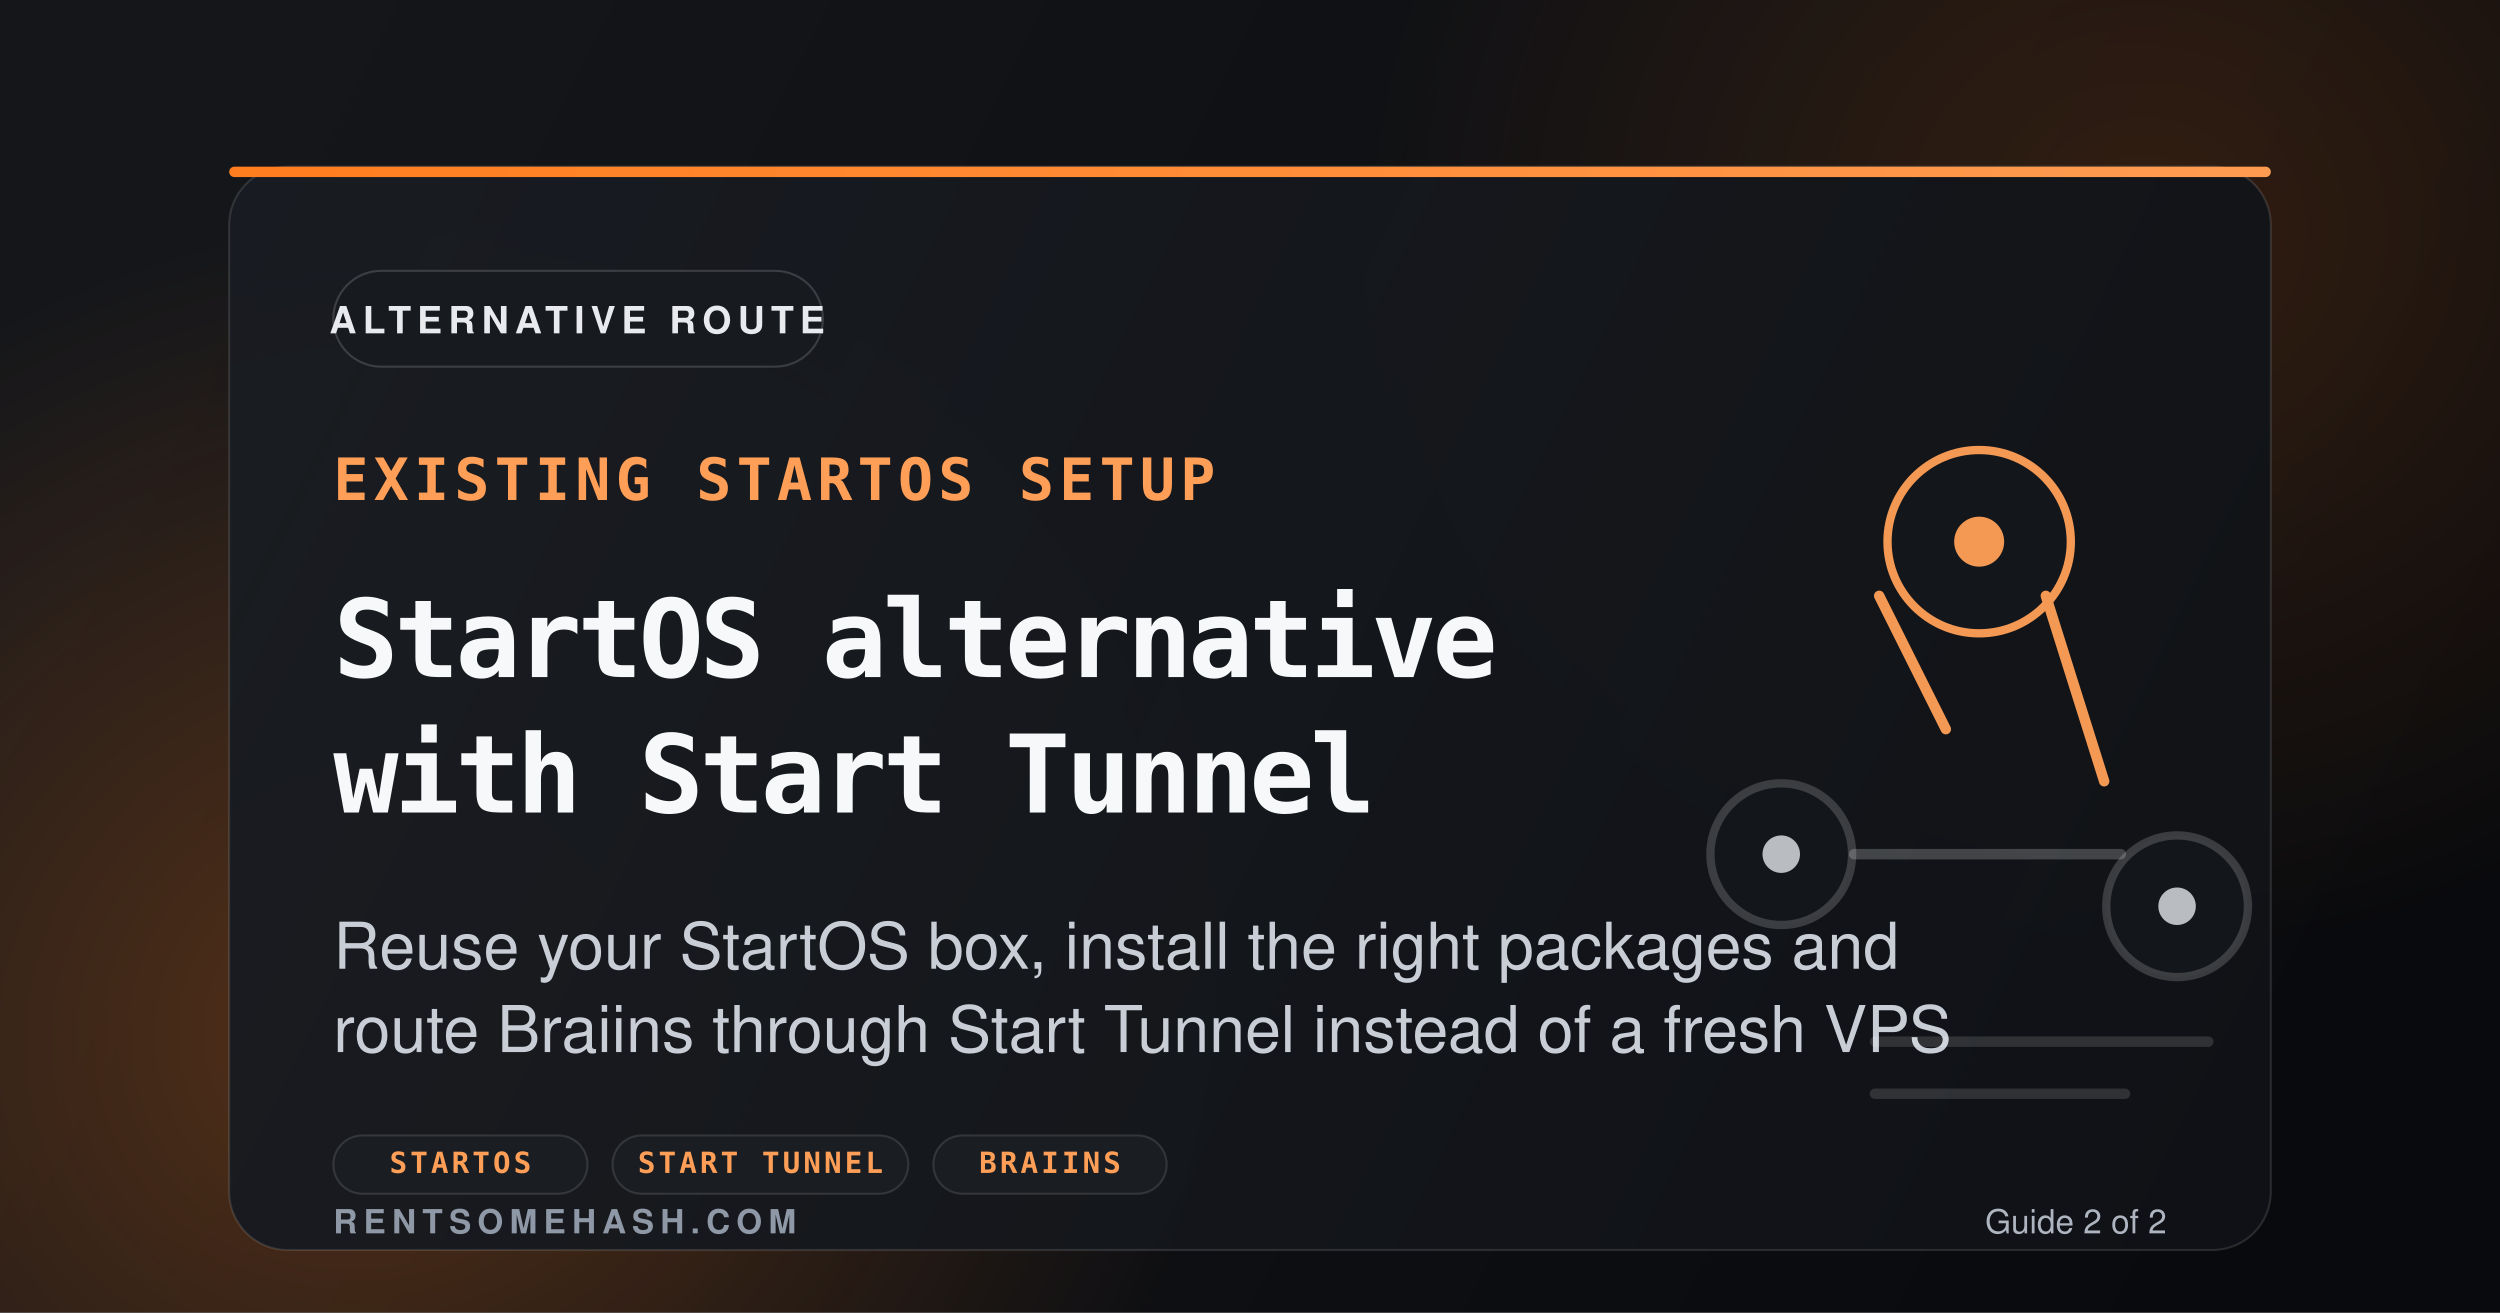
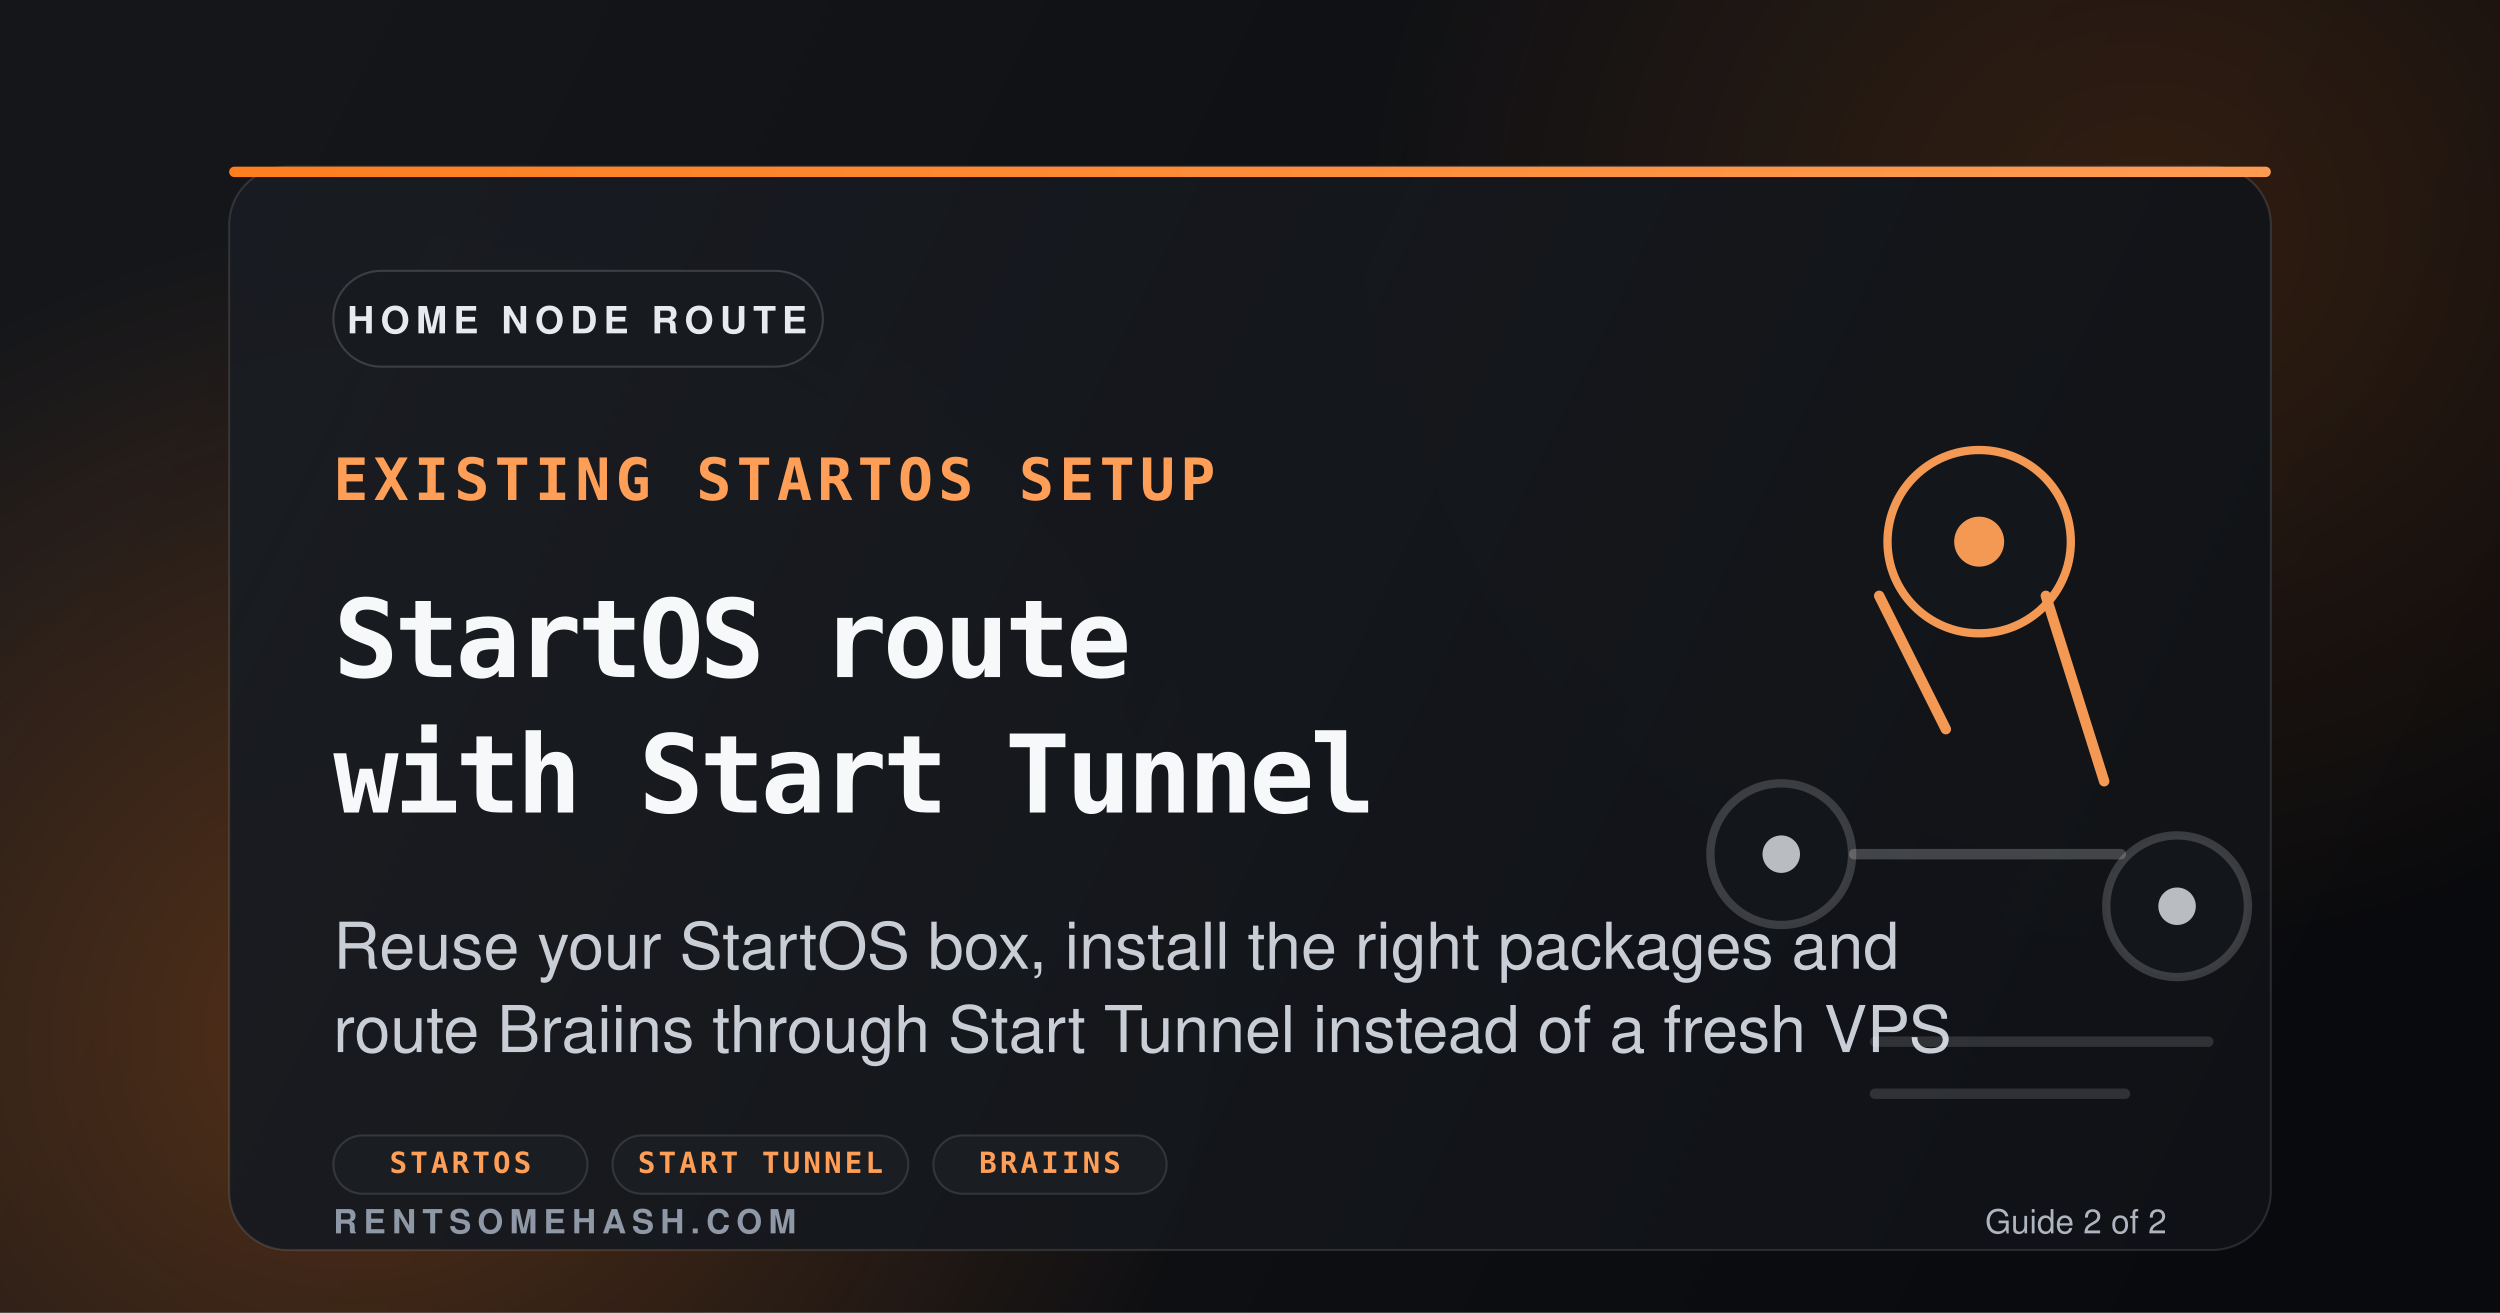
<svg xmlns="http://www.w3.org/2000/svg" width="1800" height="945" viewBox="0 0 1200 630" fill="none">
  <defs>
    <linearGradient id="bg" x1="110" y1="60" x2="1100" y2="560" gradientUnits="userSpaceOnUse">
      <stop stop-color="#14161A" />
      <stop offset="1" stop-color="#090A0D" />
    </linearGradient>
    <linearGradient id="panel" x1="130" y1="85" x2="1070" y2="545" gradientUnits="userSpaceOnUse">
      <stop stop-color="#191C21" stop-opacity="0.98" />
      <stop offset="1" stop-color="#101216" stop-opacity="0.96" />
    </linearGradient>
    <radialGradient id="glow" cx="0" cy="0" r="1" gradientUnits="userSpaceOnUse" gradientTransform="translate(180 490) rotate(-26) scale(420 380)">
      <stop stop-color="#FF7A18" stop-opacity="0.28" />
      <stop offset="1" stop-color="#FF7A18" stop-opacity="0" />
    </radialGradient>
    <radialGradient id="glow2" cx="0" cy="0" r="1" gradientUnits="userSpaceOnUse" gradientTransform="translate(1030 110) rotate(180) scale(380 350)">
      <stop stop-color="#FF7A18" stop-opacity="0.16" />
      <stop offset="1" stop-color="#FF7A18" stop-opacity="0" />
    </radialGradient>
    <linearGradient id="accent" x1="0" y1="0" x2="1200" y2="0" gradientUnits="userSpaceOnUse">
      <stop stop-color="#FF7A18" />
      <stop offset="1" stop-color="#FF9F57" />
    </linearGradient>
  </defs>
  <rect width="1200" height="630" fill="#090A0D" />
  <rect width="1200" height="630" fill="url(#bg)" />
  <rect width="1200" height="630" fill="url(#glow)" />
  <rect width="1200" height="630" fill="url(#glow2)" />
  <rect x="110" y="80" width="980" height="520" rx="28" fill="url(#panel)" stroke="rgba(255,255,255,0.12)" />
  <rect x="110" y="80" width="980" height="5" rx="2.5" fill="url(#accent)" />
  <rect x="160" y="130" width="235" height="46" rx="23" fill="#171A1F" stroke="rgba(255,255,255,0.16)" />
-   <text x="277" y="160" text-anchor="middle" fill="#E8EAEE" font-family="Helvetica Neue, Helvetica, Arial, sans-serif" font-size="18" font-weight="600" letter-spacing="3">ALTERNATIVE ROUTE</text>
+   <text x="277" y="160" text-anchor="middle" fill="#E8EAEE" font-family="Helvetica Neue, Helvetica, Arial, sans-serif" font-size="18" font-weight="600" letter-spacing="3">HOME NODE ROUTE</text>
  <text x="160" y="240" fill="#FF9F57" font-family="JetBrainsMono NF, SFMono-Regular, Menlo, monospace" font-size="28" font-weight="700" letter-spacing="2.5">EXISTING STARTOS SETUP</text>
-   <text x="160" y="325" fill="#F7F8FA" font-family="JetBrainsMono NF, SFMono-Regular, Menlo, monospace" font-size="52" font-weight="700" letter-spacing="-2">StartOS alternative</text>
+   <text x="160" y="325" fill="#F7F8FA" font-family="JetBrainsMono NF, SFMono-Regular, Menlo, monospace" font-size="52" font-weight="700" letter-spacing="-2">StartOS route</text>
  <text x="160" y="390" fill="#F7F8FA" font-family="JetBrainsMono NF, SFMono-Regular, Menlo, monospace" font-size="52" font-weight="700" letter-spacing="-2">with Start Tunnel</text>
  <text x="160" y="465" fill="#C9CED6" font-family="Helvetica Neue, Helvetica, Arial, sans-serif" font-size="31" font-weight="500">Reuse your StartOS box, install the right packages and</text>
  <text x="160" y="505" fill="#C9CED6" font-family="Helvetica Neue, Helvetica, Arial, sans-serif" font-size="31" font-weight="500">route Braiins through Start Tunnel instead of a fresh VPS</text>
  <g>
    <rect x="160" y="545" width="122" height="28" rx="14" fill="#1A1D22" stroke="rgba(255,255,255,0.12)" />
    <text x="221" y="563" text-anchor="middle" fill="#FF9F57" font-family="JetBrainsMono NF, SFMono-Regular, Menlo, monospace" font-size="14" font-weight="700" letter-spacing="1.5">STARTOS</text>
    <rect x="294" y="545" width="142" height="28" rx="14" fill="#1A1D22" stroke="rgba(255,255,255,0.12)" />
    <text x="365" y="563" text-anchor="middle" fill="#FF9F57" font-family="JetBrainsMono NF, SFMono-Regular, Menlo, monospace" font-size="14" font-weight="700" letter-spacing="1.5">START TUNNEL</text>
    <rect x="448" y="545" width="112" height="28" rx="14" fill="#1A1D22" stroke="rgba(255,255,255,0.12)" />
    <text x="504" y="563" text-anchor="middle" fill="#FF9F57" font-family="JetBrainsMono NF, SFMono-Regular, Menlo, monospace" font-size="14" font-weight="700" letter-spacing="1.5">BRAIINS</text>
  </g>
  <g opacity="0.95">
    <circle cx="950" cy="260" r="44" fill="#13161A" stroke="#FF9F57" stroke-width="4" />
    <circle cx="950" cy="260" r="12" fill="#FF9F57" />
    <circle cx="855" cy="410" r="34" fill="#13161A" stroke="rgba(255,255,255,0.18)" stroke-width="4" />
    <circle cx="855" cy="410" r="9" fill="#E8EAEE" fill-opacity="0.82" />
    <circle cx="1045" cy="435" r="34" fill="#13161A" stroke="rgba(255,255,255,0.18)" stroke-width="4" />
    <circle cx="1045" cy="435" r="9" fill="#E8EAEE" fill-opacity="0.82" />
    <path d="M902 286L934 350" stroke="#FF9F57" stroke-width="5" stroke-linecap="round" />
    <path d="M982 286L1010 375" stroke="#FF9F57" stroke-width="5" stroke-linecap="round" />
    <path d="M890 410H1018" stroke="#FFFFFF" stroke-opacity="0.22" stroke-width="5" stroke-linecap="round" />
    <path d="M900 500H1060" stroke="#FFFFFF" stroke-opacity="0.14" stroke-width="5" stroke-linecap="round" />
    <path d="M900 525H1020" stroke="#FFFFFF" stroke-opacity="0.14" stroke-width="5" stroke-linecap="round" />
  </g>
  <text x="160" y="592" fill="#8F98A6" font-family="Helvetica Neue, Helvetica, Arial, sans-serif" font-size="16" font-weight="600" letter-spacing="3">RENTSOMEHASH.COM</text>
  <text x="1040" y="592" text-anchor="end" fill="#AEB5C0" font-family="Helvetica Neue, Helvetica, Arial, sans-serif" font-size="16" font-weight="500">Guide 2 of 2</text>
</svg>
